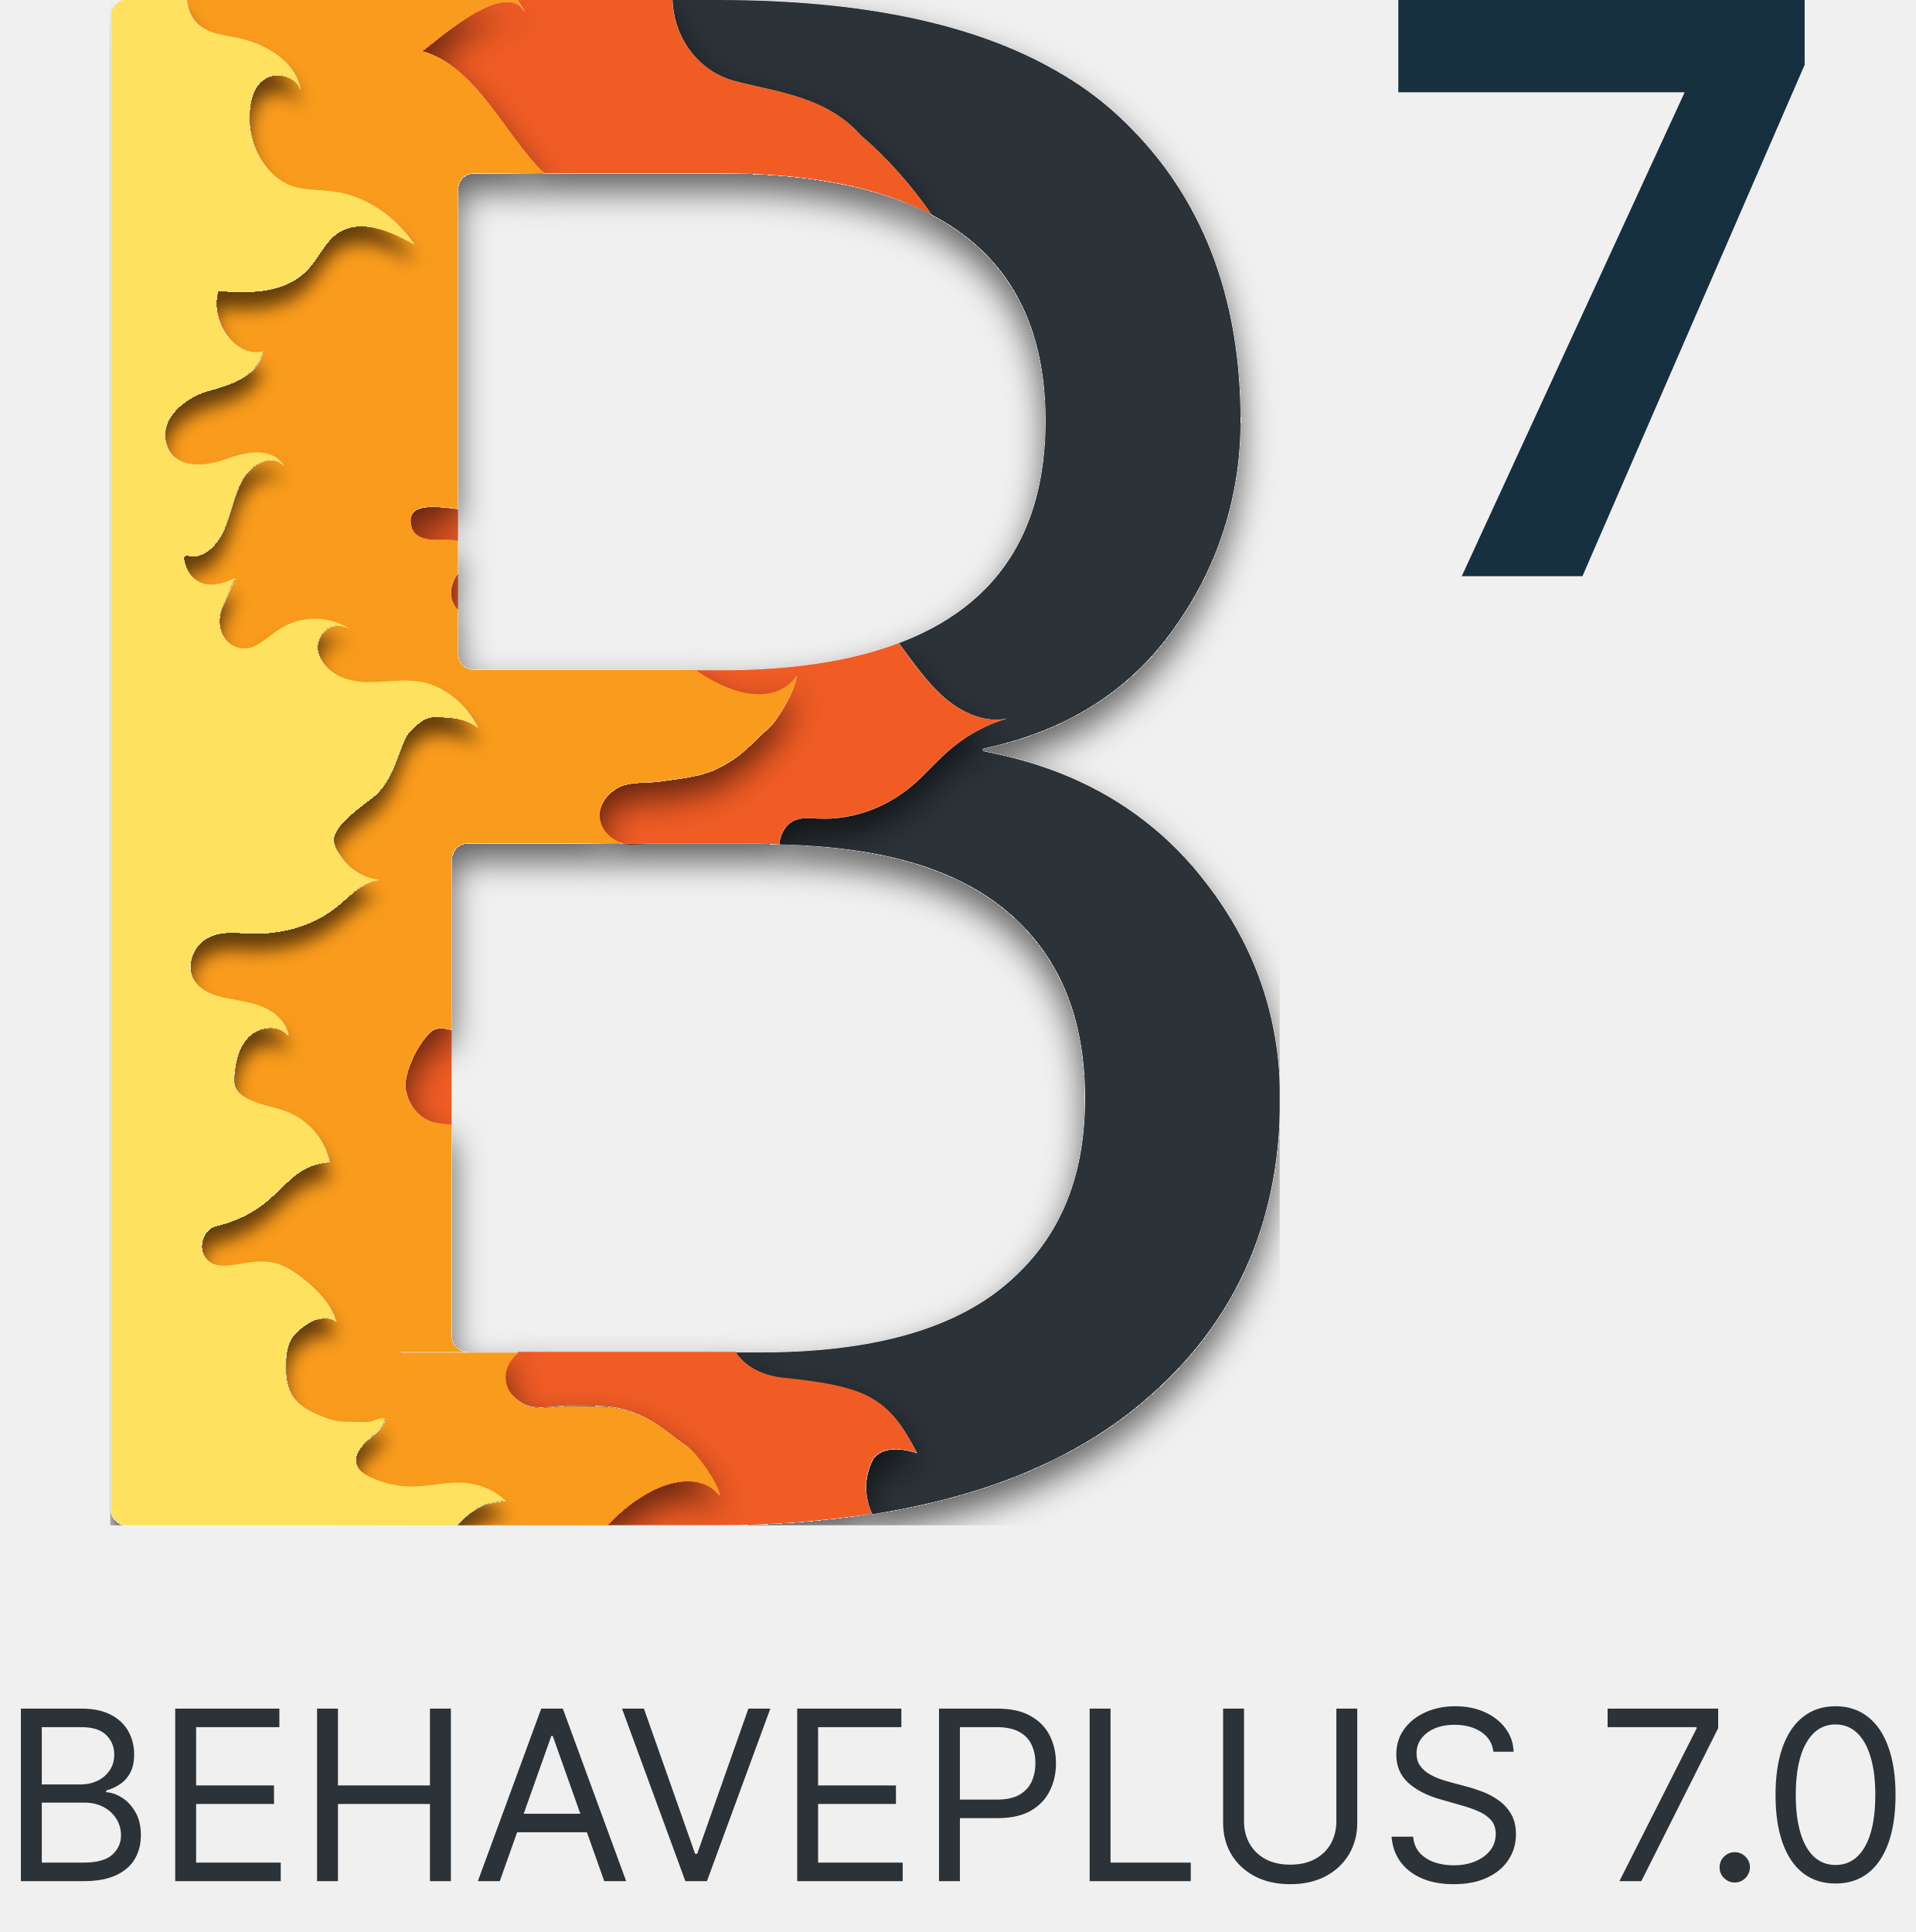
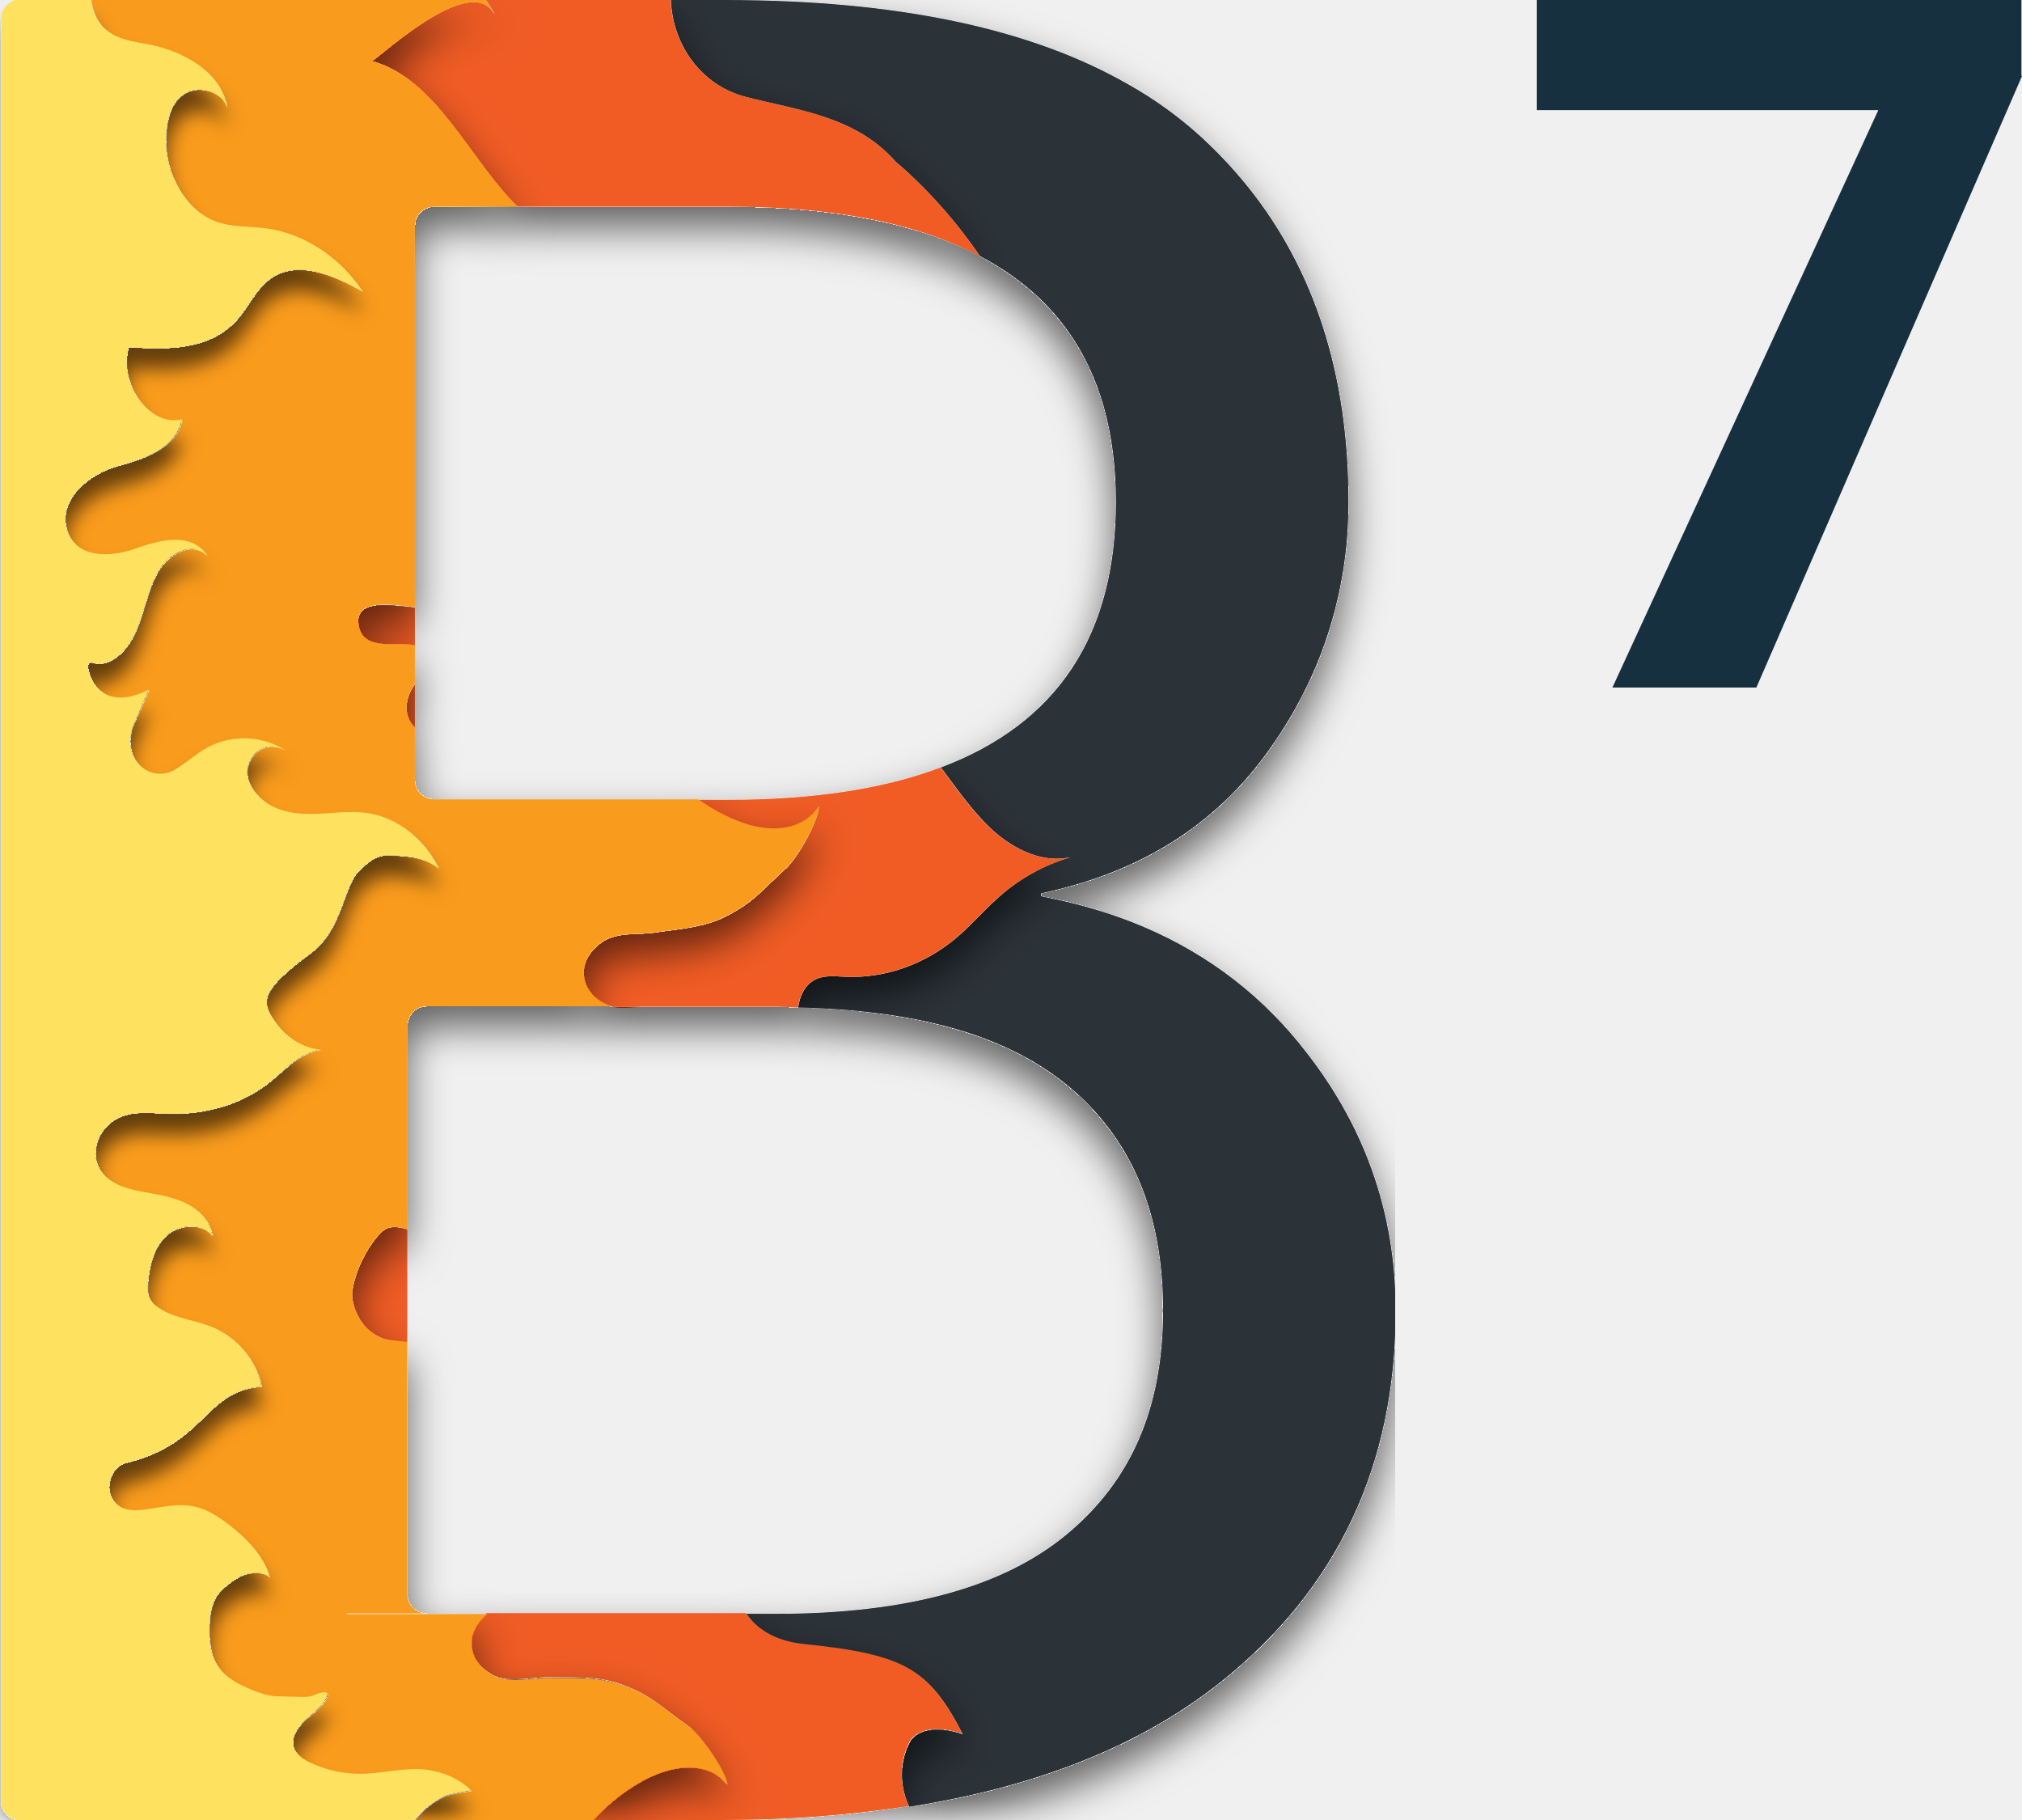
- <svg xmlns="http://www.w3.org/2000/svg" width="113" height="114" viewBox="0 0 113 114" fill="none">
-   <g clip-path="url(#clip0_17_586)">
-     <path d="M38.262 49.772H36.749C36.949 49.83 37.172 49.853 37.394 49.842C37.676 49.83 37.969 49.795 38.262 49.772Z" fill="#F15C25" />
-     <g filter="url(#filter0_d_17_586)">
-       <path d="M70.775 51.617C68.559 48.895 65.78 46.886 62.462 45.59C61.407 45.181 60.293 44.831 59.12 44.562C58.745 44.48 58.37 44.398 57.983 44.317V44.176C58.64 44.036 59.285 43.873 59.906 43.686C63.822 42.506 66.929 40.334 69.216 37.145C71.15 34.458 72.369 31.538 72.897 28.396C73.096 27.228 73.19 26.036 73.19 24.81C73.19 18.549 71.525 13.363 68.219 9.239C67.492 8.34 66.683 7.476 65.804 6.681C64.772 5.747 63.599 4.906 62.298 4.17C57.456 1.39 50.819 0 42.389 0H39.681C39.751 2.161 41.135 4.217 43.398 4.801C45.86 5.443 48.803 5.724 50.796 8.001C52.261 9.239 53.774 10.921 54.958 12.662C56.764 13.608 58.218 14.835 59.296 16.341C60.891 18.561 61.688 21.387 61.688 24.822C61.688 31.41 58.792 35.778 53.035 37.951C53.856 39.049 54.642 40.193 55.638 41.093C56.717 42.051 58.112 42.693 59.449 42.389C58.171 42.752 56.963 43.417 55.92 44.34C55.204 44.971 54.571 45.718 53.844 46.337C52.273 47.681 50.28 48.393 48.31 48.3C47.794 48.276 47.243 48.206 46.774 48.463C46.317 48.709 46.047 49.246 45.977 49.818C48.779 49.888 51.277 50.204 53.422 50.788C54.595 51.103 55.662 51.5 56.635 51.979C57.62 52.458 58.511 53.031 59.296 53.673C62.45 56.266 64.021 59.969 64.021 64.793C64.021 69.617 62.45 73.203 59.296 75.843C56.142 78.483 51.335 79.803 44.852 79.803H43.409C43.855 80.492 44.758 81.169 46.282 81.333C51.277 81.847 52.449 82.548 54.114 85.76C53.246 85.468 52.144 85.351 51.558 86.064C51.359 86.402 51.23 86.788 51.159 87.197C51.03 87.956 51.159 88.692 51.464 89.346C57.772 88.365 62.931 86.321 66.894 83.155C72.639 78.565 75.523 72.456 75.523 64.816C75.523 59.91 73.952 55.519 70.798 51.652L70.775 51.617Z" fill="#2B3238" />
+ <svg xmlns="http://www.w3.org/2000/svg" width="100" height="90" fill="none" viewBox="0 0 100 90">
+   <g clip-path="url(#a)">
+     <path fill="#F15C25" d="M31.762 49.772H30.25c.199.058.422.081.644.07.282-.012.575-.047.868-.07Z" />
+     <g filter="url(#b)">
+       <path fill="#2B3238" d="M64.275 51.617c-2.216-2.721-4.995-4.73-8.313-6.027a24.192 24.192 0 0 0-3.342-1.028c-.375-.082-.75-.164-1.137-.245v-.14c.657-.14 1.302-.304 1.923-.491 3.916-1.18 7.023-3.352 9.31-6.541 1.934-2.687 3.153-5.607 3.681-8.75.2-1.167.293-2.359.293-3.585 0-6.261-1.665-11.447-4.971-15.57a22.572 22.572 0 0 0-2.415-2.559 19.52 19.52 0 0 0-3.506-2.511C50.956 1.39 44.319 0 35.889 0h-2.708c.07 2.16 1.454 4.217 3.717 4.8 2.462.643 5.405.924 7.398 3.201 1.465 1.238 2.978 2.92 4.162 4.66 1.806.947 3.26 2.174 4.338 3.68 1.595 2.22 2.392 5.046 2.392 8.48 0 6.588-2.896 10.957-8.653 13.13.821 1.098 1.607 2.242 2.603 3.142 1.079.958 2.474 1.6 3.81 1.296a9.084 9.084 0 0 0-3.528 1.951c-.716.63-1.349 1.378-2.076 1.997-1.57 1.344-3.564 2.056-5.534 1.963-.516-.024-1.067-.094-1.536.163-.457.246-.727.783-.797 1.355 2.802.07 5.3.386 7.445.97 1.173.315 2.24.712 3.213 1.191a13.588 13.588 0 0 1 2.661 1.694c3.154 2.593 4.725 6.296 4.725 11.12 0 4.824-1.57 8.41-4.725 11.05-3.154 2.64-7.96 3.96-14.444 3.96h-1.443c.446.689 1.349 1.366 2.873 1.53 4.995.514 6.167 1.215 7.832 4.427-.868-.292-1.97-.409-2.556.304-.2.338-.328.724-.399 1.133-.129.759 0 1.495.305 2.149 6.308-.981 11.467-3.025 15.43-6.19 5.745-4.591 8.63-10.7 8.63-18.34 0-4.906-1.572-9.297-4.726-13.164l-.023-.035Z" />
    </g>
-     <g filter="url(#filter1_d_17_586)">
-       <path d="M51.136 87.162C51.206 86.753 51.335 86.379 51.535 86.028C52.109 85.328 53.223 85.433 54.09 85.725C52.426 82.513 51.253 81.812 46.258 81.298C44.734 81.146 43.831 80.457 43.386 79.768H30.559C30.078 80.13 29.762 80.667 29.762 81.216C29.762 81.403 29.82 81.602 29.809 81.602C29.914 82.034 30.231 82.454 30.805 82.793C31.614 83.26 32.74 82.921 33.607 82.933C34.768 82.956 36.023 82.863 37.148 83.26C38.696 83.809 39.13 84.358 40.49 85.316C41.064 85.713 42.307 87.442 42.424 88.213C41.486 87.033 39.822 87.232 38.555 87.851C37.512 88.353 36.562 89.1 35.741 90H42.225C45.543 90 48.592 89.755 51.441 89.311C51.148 88.657 51.007 87.932 51.136 87.162Z" fill="#F15C25" />
+     <g filter="url(#c)">
+       <path fill="#F15C25" d="M44.636 87.162c.07-.41.2-.783.398-1.134.575-.7 1.689-.595 2.556-.303-1.664-3.212-2.837-3.913-7.832-4.427-1.524-.152-2.427-.841-2.872-1.53H24.059c-.48.362-.797.899-.797 1.448 0 .187.058.386.047.386.105.432.422.852.996 1.19.81.468 1.935.13 2.802.141 1.161.023 2.416-.07 3.541.327 1.548.55 1.982 1.098 3.342 2.056.574.397 1.817 2.126 1.934 2.897-.938-1.18-2.602-.981-3.869-.362-1.043.502-1.993 1.25-2.814 2.149h6.484c3.318 0 6.367-.245 9.216-.69-.293-.653-.434-1.378-.305-2.148Z" />
    </g>
-     <g filter="url(#filter2_d_17_586)">
-       <path d="M30.934 0.677C29.797 -1.343 25.517 2.605 24.884 3.025C28.097 3.901 29.727 7.919 32.083 10.221H42.507C46.692 10.221 50.186 10.746 53 11.786C53.692 12.043 54.337 12.335 54.947 12.65C53.762 10.898 52.25 9.228 50.784 7.99C48.791 5.712 45.836 5.431 43.386 4.789C41.123 4.205 39.739 2.149 39.669 -0.012H30.524C30.676 0.21 30.817 0.432 30.946 0.666L30.934 0.677Z" fill="#F15C25" />
+     <g filter="url(#d)">
+       <path fill="#F15C25" d="M24.434.677c-1.137-2.02-5.417 1.928-6.05 2.348 3.213.876 4.843 4.894 7.2 7.196h10.423c4.185 0 7.68.525 10.493 1.565a17.54 17.54 0 0 1 1.947.864c-1.185-1.752-2.697-3.422-4.163-4.66-1.993-2.278-4.948-2.559-7.398-3.2-2.263-.585-3.647-2.64-3.717-4.802h-9.145c.152.222.293.444.422.678l-.012.011Z" />
    </g>
-     <path d="M25.564 60.786C25.412 60.868 25.283 61.008 25.154 61.16C24.579 61.861 24.11 62.795 23.935 63.765C23.888 64.045 23.935 64.349 24.017 64.641C24.286 65.517 24.966 66.148 25.752 66.276C26.057 66.323 26.35 66.358 26.643 66.37V60.786C26.491 60.751 26.338 60.705 26.174 60.693C25.963 60.67 25.74 60.693 25.553 60.786H25.564Z" fill="#F15C25" />
-     <path d="M27.018 36V33.839C26.514 34.516 26.42 35.439 27.018 36Z" fill="#F15C25" />
-     <g filter="url(#filter3_d_17_586)">
-       <path d="M41.029 39.551C41.733 40.053 42.483 40.462 43.28 40.731C44.57 41.174 46.188 41.151 46.997 39.89C46.962 40.649 45.907 42.483 45.391 42.938C44.16 44.048 43.796 44.632 42.342 45.356C41.299 45.882 40.068 45.952 38.942 46.127C38.098 46.256 36.972 46.069 36.234 46.629C34.674 47.797 35.413 49.433 36.761 49.783H44.84C45.227 49.783 45.59 49.806 45.965 49.818C46.036 49.246 46.305 48.709 46.763 48.463C47.231 48.206 47.783 48.276 48.298 48.3C50.268 48.381 52.261 47.681 53.833 46.337C54.559 45.718 55.193 44.971 55.908 44.34C56.951 43.429 58.159 42.763 59.437 42.389C58.1 42.693 56.705 42.05 55.626 41.093C54.63 40.205 53.844 39.06 53.023 37.951C50.198 39.014 46.704 39.551 42.506 39.551H41.029Z" fill="#F15C25" />
+     <path fill="#F15C25" d="M19.064 60.786c-.152.082-.281.222-.41.374a5.893 5.893 0 0 0-1.22 2.605c-.046.28 0 .584.083.876.27.876.95 1.507 1.735 1.635.305.047.598.082.891.094v-5.584c-.152-.035-.305-.081-.469-.093-.211-.023-.434 0-.621.093h.011ZM20.518 36v-2.161c-.504.677-.598 1.6 0 2.16Z" />
+     <g filter="url(#e)">
+       <path fill="#F15C25" d="M34.53 39.55a8.644 8.644 0 0 0 2.25 1.18c1.29.445 2.908.421 3.717-.84-.035.759-1.09 2.593-1.606 3.048-1.231 1.11-1.595 1.694-3.049 2.418-1.043.526-2.274.596-3.4.771-.844.129-1.97-.058-2.708.502-1.56 1.169-.821 2.804.527 3.154h8.079c.387 0 .75.024 1.125.035.07-.572.34-1.11.797-1.355.47-.257 1.02-.187 1.536-.163 1.97.082 3.963-.62 5.535-1.963.727-.619 1.36-1.366 2.075-1.997a9.393 9.393 0 0 1 3.529-1.95c-1.337.303-2.732-.34-3.81-1.297-.997-.888-1.783-2.033-2.604-3.142-2.825 1.063-6.32 1.6-10.517 1.6H34.53Z" />
    </g>
-     <path d="M24.216 30.802C24.298 32.122 25.74 31.853 26.514 31.877C26.678 31.877 26.854 31.9 27.018 31.935V30.043C25.705 29.903 24.146 29.692 24.216 30.802Z" fill="#F15C25" />
-     <g filter="url(#filter4_d_17_586)">
-       <path d="M23.618 79.779H27.593C27.065 79.779 26.643 79.359 26.643 78.833V66.358C26.35 66.335 26.045 66.311 25.752 66.265C24.966 66.136 24.286 65.505 24.017 64.629C23.923 64.337 23.888 64.034 23.935 63.753C24.099 62.784 24.568 61.849 25.154 61.149C25.271 61.008 25.4 60.868 25.564 60.775C25.752 60.67 25.975 60.658 26.186 60.681C26.35 60.693 26.502 60.74 26.655 60.775V50.706C26.655 50.18 27.077 49.76 27.604 49.76H24.087H36.761C35.425 49.41 34.686 47.763 36.234 46.606C36.972 46.057 38.098 46.244 38.942 46.104C40.068 45.929 41.287 45.858 42.342 45.333C43.796 44.609 44.16 44.025 45.391 42.915C45.907 42.448 46.962 40.626 46.997 39.866C46.188 41.128 44.57 41.151 43.28 40.707C42.495 40.439 41.733 40.03 41.029 39.528H27.968C27.44 39.528 27.018 39.107 27.018 38.581V35.977C26.42 35.416 26.514 34.493 27.018 33.816V31.912C26.854 31.877 26.678 31.865 26.514 31.853C25.752 31.818 24.31 32.099 24.216 30.779C24.146 29.657 25.705 29.868 27.018 30.02V11.167C27.018 10.641 27.44 10.221 27.968 10.221H32.095C29.738 7.92 28.109 3.901 24.896 3.025C25.529 2.593 29.809 -1.343 30.946 0.677C30.817 0.444 30.665 0.222 30.524 0H11.014C11.084 0.537 11.295 1.051 11.659 1.402C12.409 2.114 13.464 2.079 14.391 2.336C15.786 2.722 17.427 3.621 17.756 5.315C17.521 4.567 16.466 4.252 15.786 4.591C15.012 4.976 14.778 5.852 14.742 6.845C14.672 8.655 15.727 10.431 17.181 10.968C17.99 11.26 18.858 11.202 19.702 11.319C21.543 11.564 23.29 12.709 24.451 14.426C22.938 13.561 21.015 12.767 19.667 13.993C19.128 14.472 18.799 15.197 18.318 15.757C16.958 17.358 14.801 17.323 12.902 17.182C12.362 19.005 13.933 21.154 15.528 20.757C15.188 22.299 13.57 22.731 12.268 23.093C10.967 23.455 9.419 24.681 9.83 26.188C10.228 27.637 11.952 27.602 13.183 27.169C14.414 26.737 16.009 26.305 16.771 27.508C16.079 26.761 14.907 27.345 14.367 28.267C13.828 29.19 13.664 30.346 13.218 31.328C12.867 32.099 12.163 32.87 11.377 32.846C11.225 32.846 11.002 32.706 10.908 32.846C10.815 32.986 10.979 33.419 11.026 33.547C11.201 33.968 11.553 34.306 11.94 34.435C12.573 34.645 13.265 34.435 13.886 34.131C13.664 34.633 13.453 35.136 13.23 35.65C13.148 35.825 13.078 36.012 13.031 36.199C12.679 37.787 14.051 38.687 15.129 38.114C15.622 37.857 16.044 37.448 16.525 37.145C17.803 36.339 19.409 36.339 20.675 37.145C20.288 36.899 19.808 36.853 19.409 37.075C19.01 37.297 18.717 37.81 18.764 38.336C18.799 38.698 18.975 39.014 19.186 39.259C19.866 40.065 20.898 40.287 21.871 40.275C22.844 40.264 23.806 40.077 24.767 40.24C26.186 40.474 27.487 41.49 28.214 42.95C27.464 42.366 26.655 42.354 25.752 42.319C25.131 42.296 24.708 42.658 24.239 43.137C23.536 43.861 23.419 46.034 21.93 47.132C19.432 48.977 19.432 49.55 20.077 50.484C20.933 51.734 22.07 51.909 22.41 51.932C22.176 51.932 21.566 52.049 20.675 52.844C20.358 53.124 20.042 53.404 19.702 53.661C18.436 54.619 16.888 55.04 15.364 55.098C14.238 55.145 12.984 54.771 12.011 55.53C11.319 56.068 11.014 57.119 11.471 57.866C11.87 58.52 12.679 58.777 13.429 58.929C14.168 59.081 14.93 59.163 15.622 59.478C16.314 59.794 16.923 60.378 17.029 61.125C16.489 60.448 15.34 60.565 14.719 61.172C14.098 61.779 13.886 62.691 13.84 63.566C13.828 63.777 13.816 63.987 13.898 64.174C13.992 64.407 14.191 64.594 14.402 64.723C15.176 65.225 16.161 65.295 17.017 65.646C18.248 66.148 19.198 67.293 19.468 68.589C16.583 68.811 16.782 71.369 12.726 72.374C12.081 72.537 11.741 73.46 12.034 74.056C12.398 74.803 13.207 74.757 13.922 74.64C14.789 74.5 15.692 74.313 16.536 74.64C17.005 74.815 17.416 75.095 17.814 75.399C18.705 76.088 19.538 76.941 19.866 78.016C19.585 77.724 18.963 77.782 18.612 77.899C18.318 78.004 18.061 78.179 17.814 78.378C17.638 78.518 17.474 78.658 17.334 78.833C16.97 79.3 16.9 79.919 16.888 80.515C16.876 81.146 16.923 81.812 17.252 82.349C17.627 82.968 18.318 83.319 18.987 83.587C19.28 83.704 19.585 83.821 19.89 83.868C20.101 83.903 20.312 83.903 20.511 83.914C20.839 83.914 21.179 83.926 21.508 83.938C21.777 83.938 21.918 83.914 22.164 83.809C22.434 83.704 22.891 83.564 22.657 84.019C22.457 84.405 22.082 84.685 21.754 84.966C21.297 85.351 20.851 85.947 21.074 86.496C21.203 86.823 21.519 87.021 21.836 87.173C22.703 87.582 23.665 87.781 24.615 87.734C25.553 87.699 26.491 87.442 27.429 87.524C29.047 87.664 29.832 88.575 29.832 88.575C29.832 88.575 28.765 88.739 28.542 88.844C28.179 89.019 27.839 89.241 27.534 89.509C27.346 89.673 27.171 89.86 26.995 90.047H35.8C36.621 89.147 37.57 88.4 38.614 87.897C39.892 87.278 41.545 87.08 42.483 88.26C42.366 87.489 41.123 85.772 40.548 85.363C39.188 84.405 38.755 83.856 37.207 83.307C36.093 82.91 34.827 83.015 33.666 82.98C32.798 82.957 31.673 83.295 30.864 82.84C30.289 82.513 29.973 82.092 29.867 81.648C29.867 81.648 29.82 81.461 29.82 81.263C29.82 80.702 30.137 80.165 30.618 79.814H23.677L23.618 79.779Z" fill="#F99B1C" />
+     <path fill="#F15C25" d="M17.716 30.802c.082 1.32 1.524 1.051 2.298 1.075.164 0 .34.023.504.058v-1.892c-1.313-.14-2.872-.35-2.802.76Z" />
+     <g filter="url(#f)">
+       <path fill="#F99B1C" d="M17.118 79.78h3.975a.944.944 0 0 1-.95-.947V66.358a11.698 11.698 0 0 1-.891-.093c-.786-.129-1.466-.76-1.735-1.636a1.882 1.882 0 0 1-.082-.876c.164-.97.633-1.904 1.219-2.604.117-.14.246-.28.41-.374.188-.105.41-.117.622-.094.164.012.316.059.469.094V50.706c0-.526.422-.946.95-.946h-3.518 12.674c-1.336-.35-2.075-1.997-.527-3.154.738-.549 1.864-.362 2.708-.502 1.126-.175 2.345-.245 3.4-.771 1.454-.724 1.818-1.308 3.049-2.418.516-.467 1.571-2.29 1.606-3.049-.809 1.262-2.427 1.285-3.717.841a8.833 8.833 0 0 1-2.25-1.18H21.467a.944.944 0 0 1-.95-.946v-2.604c-.598-.561-.504-1.484 0-2.161v-1.904c-.164-.035-.34-.047-.504-.059-.762-.035-2.204.246-2.298-1.074-.07-1.122 1.489-.911 2.802-.76V11.168c0-.526.422-.946.95-.946h4.127c-2.357-2.301-3.986-6.32-7.199-7.196.633-.432 4.913-4.368 6.05-2.348-.129-.233-.281-.455-.422-.677H4.514c.07.537.281 1.051.645 1.402.75.712 1.805.677 2.732.934 1.395.386 3.036 1.285 3.365 2.979-.235-.748-1.29-1.063-1.97-.724-.774.385-1.008 1.261-1.044 2.254-.07 1.81.985 3.586 2.44 4.123.808.292 1.676.234 2.52.35 1.84.246 3.588 1.39 4.749 3.108-1.513-.865-3.436-1.659-4.784-.433-.54.48-.868 1.204-1.349 1.764-1.36 1.6-3.517 1.566-5.416 1.425-.54 1.823 1.031 3.972 2.626 3.575-.34 1.541-1.958 1.974-3.26 2.336-1.301.362-2.849 1.588-2.438 3.095.398 1.449 2.122 1.414 3.353.981 1.231-.432 2.826-.864 3.588.34-.692-.748-1.864-.164-2.404.758-.54.923-.703 2.08-1.149 3.06-.352.772-1.055 1.543-1.84 1.52-.153 0-.376-.141-.47 0-.093.14.07.572.118.7.176.42.527.76.914.888.633.21 1.325 0 1.946-.304-.222.502-.433 1.005-.656 1.519a3.075 3.075 0 0 0-.2.549c-.351 1.588 1.02 2.488 2.1 1.915.492-.257.914-.666 1.395-.97a3.864 3.864 0 0 1 4.15 0c-.387-.245-.868-.291-1.266-.07-.399.223-.692.736-.645 1.262.035.362.211.678.422.923.68.806 1.712 1.028 2.685 1.016.973-.011 1.935-.198 2.896-.035 1.419.234 2.72 1.25 3.447 2.71-.75-.584-1.56-.596-2.462-.63-.621-.024-1.044.338-1.513.817-.703.724-.82 2.897-2.31 3.995-2.497 1.845-2.497 2.418-1.852 3.352.856 1.25 1.993 1.425 2.333 1.448-.234 0-.844.117-1.735.912-.317.28-.633.56-.973.817-1.266.958-2.814 1.379-4.338 1.437-1.126.047-2.38-.327-3.353.432-.692.538-.997 1.589-.54 2.336.399.654 1.208.911 1.958 1.063.739.152 1.501.234 2.193.55.692.315 1.301.899 1.407 1.646-.54-.677-1.689-.56-2.31.047-.621.607-.832 1.519-.88 2.395-.011.21-.023.42.06.607.093.233.292.42.503.549.774.502 1.76.572 2.615.923a4.155 4.155 0 0 1 2.45 2.943c-2.884.222-2.684 2.78-6.741 3.785-.645.163-.985 1.086-.692 1.682.363.747 1.172.7 1.888.584.867-.14 1.77-.327 2.614 0 .47.175.88.455 1.278.76.891.688 1.724 1.54 2.052 2.616-.281-.293-.903-.234-1.254-.117-.294.105-.552.28-.798.479-.176.14-.34.28-.48.455-.364.467-.434 1.087-.446 1.682-.012.631.035 1.297.364 1.834.375.62 1.066.97 1.735 1.238.293.117.598.234.903.28.21.036.422.036.621.047.328 0 .668.012.997.024.27 0 .41-.024.656-.129.27-.105.727-.245.493.21-.2.386-.575.666-.903.947-.457.385-.903.98-.68 1.53.129.327.445.525.762.677a5.874 5.874 0 0 0 2.779.56c.938-.034 1.876-.291 2.814-.21 1.618.14 2.403 1.052 2.403 1.052s-1.067.163-1.29.269a4.43 4.43 0 0 0-1.008.665c-.188.164-.363.35-.54.538H29.3c.82-.9 1.77-1.647 2.814-2.15 1.278-.619 2.931-.817 3.87.363-.118-.771-1.361-2.488-1.936-2.897-1.36-.958-1.793-1.507-3.341-2.056-1.114-.397-2.38-.292-3.54-.327-.869-.023-1.994.315-2.803-.14-.575-.327-.891-.748-.997-1.192 0 0-.047-.187-.047-.385 0-.56.317-1.098.798-1.449h-6.941l-.059-.035Z" />
    </g>
-     <g filter="url(#filter5_d_17_586)">
-       <path d="M27.393 87.5C26.455 87.419 25.529 87.664 24.579 87.711C23.618 87.757 22.656 87.559 21.8 87.15C21.484 86.998 21.167 86.799 21.038 86.472C20.816 85.924 21.273 85.328 21.718 84.942C22.047 84.662 22.422 84.382 22.621 83.996C22.856 83.541 22.398 83.681 22.129 83.786C21.883 83.891 21.754 83.914 21.472 83.914C21.144 83.914 20.804 83.891 20.476 83.891C20.265 83.891 20.053 83.891 19.854 83.844C19.538 83.798 19.244 83.681 18.951 83.564C18.283 83.295 17.603 82.945 17.216 82.326C16.888 81.788 16.841 81.123 16.853 80.492C16.864 79.908 16.935 79.277 17.298 78.81C17.439 78.635 17.603 78.483 17.779 78.354C18.025 78.156 18.283 77.981 18.576 77.876C18.928 77.759 19.549 77.7 19.831 77.992C19.502 76.918 18.682 76.053 17.779 75.376C17.38 75.072 16.97 74.792 16.501 74.617C15.657 74.29 14.754 74.476 13.886 74.617C13.183 74.733 12.362 74.78 11.999 74.032C11.717 73.437 12.046 72.514 12.69 72.35C16.747 71.358 16.548 68.788 19.432 68.566C19.162 67.269 18.213 66.125 16.982 65.622C16.126 65.272 15.141 65.202 14.367 64.7C14.156 64.559 13.957 64.384 13.863 64.151C13.793 63.964 13.793 63.742 13.804 63.543C13.863 62.679 14.062 61.756 14.684 61.149C15.305 60.541 16.466 60.424 16.993 61.102C16.888 60.354 16.278 59.77 15.586 59.455C14.895 59.14 14.133 59.046 13.394 58.906C12.643 58.754 11.835 58.497 11.436 57.843C10.979 57.095 11.283 56.044 11.975 55.507C12.948 54.759 14.215 55.121 15.328 55.075C16.853 55.016 18.4 54.596 19.667 53.638C20.007 53.381 20.323 53.101 20.64 52.82C21.531 52.026 22.14 51.921 22.375 51.909C22.035 51.886 20.898 51.722 20.042 50.461C19.397 49.515 19.397 48.954 21.894 47.108C23.383 46.01 23.501 43.838 24.204 43.114C24.673 42.635 25.107 42.273 25.716 42.296C26.619 42.331 27.428 42.343 28.179 42.927C27.452 41.467 26.15 40.45 24.732 40.217C23.77 40.065 22.797 40.252 21.836 40.252C20.874 40.252 19.831 40.042 19.151 39.236C18.94 38.979 18.764 38.663 18.729 38.313C18.682 37.799 18.975 37.273 19.373 37.051C19.772 36.829 20.253 36.888 20.64 37.121C19.385 36.304 17.767 36.304 16.489 37.121C16.02 37.425 15.586 37.822 15.094 38.091C14.015 38.663 12.643 37.764 12.995 36.175C13.042 35.977 13.113 35.801 13.194 35.626C13.417 35.124 13.628 34.622 13.851 34.108C13.23 34.411 12.55 34.622 11.905 34.411C11.518 34.283 11.166 33.956 10.99 33.524C10.932 33.395 10.779 32.963 10.873 32.823C10.967 32.671 11.19 32.823 11.342 32.823C12.128 32.846 12.831 32.075 13.183 31.304C13.628 30.323 13.793 29.167 14.332 28.244C14.871 27.321 16.044 26.737 16.735 27.485C15.973 26.27 14.379 26.702 13.148 27.146C11.916 27.578 10.181 27.613 9.794 26.165C9.384 24.658 10.932 23.443 12.233 23.07C13.535 22.696 15.153 22.264 15.493 20.733C13.898 21.131 12.327 18.981 12.866 17.159C14.766 17.299 16.923 17.334 18.283 15.734C18.764 15.173 19.104 14.449 19.631 13.97C20.98 12.744 22.903 13.538 24.415 14.402C23.254 12.685 21.519 11.552 19.667 11.295C18.822 11.178 17.955 11.249 17.146 10.945C15.692 10.408 14.637 8.632 14.707 6.822C14.742 5.829 14.977 4.953 15.751 4.567C16.431 4.228 17.486 4.544 17.72 5.291C17.404 3.598 15.751 2.698 14.355 2.313C13.417 2.056 12.362 2.091 11.623 1.378C11.26 1.028 11.049 0.526 10.979 -0.023H7.473C7.356 -0.023 7.238 4.60241e-05 7.133 0.047C7.063 0.07 7.004 0.117 6.945 0.164C6.922 0.187 6.887 0.199 6.863 0.222C6.699 0.374 6.594 0.572 6.558 0.783V89.217C6.594 89.439 6.711 89.626 6.863 89.766C6.887 89.79 6.922 89.802 6.945 89.825C7.004 89.872 7.063 89.907 7.133 89.942C7.238 89.988 7.356 90.012 7.473 90.012H26.948C27.123 89.837 27.299 89.638 27.487 89.474C27.792 89.217 28.132 88.984 28.495 88.809C28.718 88.704 29.785 88.54 29.785 88.54C29.785 88.54 29 87.629 27.381 87.489L27.393 87.5Z" fill="#FEE15E" />
+     <g filter="url(#g)">
+       <path fill="#FEE15E" d="M20.893 87.5c-.938-.081-1.864.164-2.814.21a5.818 5.818 0 0 1-2.779-.56c-.316-.152-.633-.35-.762-.678-.222-.548.235-1.144.68-1.53.329-.28.704-.56.903-.946.235-.455-.222-.315-.492-.21a1.378 1.378 0 0 1-.657.128c-.328 0-.668-.023-.996-.023-.211 0-.423 0-.622-.047-.316-.046-.61-.163-.903-.28-.668-.269-1.348-.62-1.735-1.238-.328-.537-.375-1.203-.363-1.834.011-.584.082-1.215.445-1.682.14-.175.305-.327.48-.456.247-.198.505-.373.798-.478.352-.117.973-.176 1.255.116-.329-1.074-1.15-1.939-2.052-2.616-.399-.304-.81-.584-1.278-.76-.844-.326-1.747-.14-2.615 0-.703.117-1.524.164-1.887-.584-.282-.595.047-1.518.691-1.681 4.057-.993 3.858-3.563 6.742-3.785a4.155 4.155 0 0 0-2.45-2.944c-.856-.35-1.841-.42-2.615-.922-.211-.14-.41-.316-.504-.55-.07-.186-.07-.408-.059-.607.059-.864.258-1.787.88-2.394.621-.608 1.782-.725 2.31-.047-.106-.748-.716-1.332-1.408-1.647-.691-.315-1.453-.409-2.192-.549-.75-.152-1.56-.409-1.958-1.063-.457-.748-.153-1.799.54-2.336.972-.748 2.239-.386 3.352-.432 1.525-.059 3.072-.48 4.339-1.437.34-.257.656-.537.973-.818.89-.794 1.5-.9 1.735-.91-.34-.024-1.477-.188-2.333-1.45-.645-.945-.645-1.506 1.852-3.352 1.49-1.098 1.607-3.27 2.31-3.994.469-.48.903-.841 1.512-.818.903.035 1.712.047 2.463.63-.727-1.46-2.029-2.476-3.447-2.71-.962-.151-1.935.036-2.896.036-.962 0-2.005-.21-2.685-1.016-.211-.257-.387-.573-.422-.923-.047-.514.246-1.04.645-1.262.398-.222.879-.163 1.266.07a3.818 3.818 0 0 0-4.15 0c-.47.304-.904.701-1.396.97-1.079.572-2.45-.327-2.099-1.916a2.76 2.76 0 0 1 .2-.549c.222-.502.433-1.004.656-1.518-.621.303-1.301.514-1.946.303-.387-.128-.739-.455-.915-.887-.058-.129-.21-.56-.117-.701.094-.152.317 0 .469 0 .786.023 1.49-.748 1.84-1.519.446-.98.61-2.137 1.15-3.06.54-.923 1.712-1.507 2.403-.76-.762-1.214-2.356-.782-3.587-.338-1.231.432-2.967.467-3.354-.981-.41-1.507 1.138-2.722 2.44-3.095 1.3-.374 2.919-.806 3.259-2.337-1.595.398-3.166-1.752-2.627-3.574 1.9.14 4.057.175 5.417-1.425.48-.56.82-1.285 1.348-1.764 1.349-1.226 3.272-.432 4.784.432-1.16-1.717-2.896-2.85-4.748-3.107-.845-.117-1.712-.046-2.521-.35-1.454-.537-2.51-2.313-2.439-4.123.035-.993.27-1.87 1.044-2.255.68-.339 1.735-.023 1.97.724-.317-1.693-1.97-2.593-3.366-2.978-.938-.257-1.993-.222-2.732-.935-.363-.35-.574-.852-.644-1.401H.973a.844.844 0 0 0-.34.07.63.63 0 0 0-.188.117C.422.187.387.199.363.222a.988.988 0 0 0-.305.56v88.435a.95.95 0 0 0 .305.55c.024.023.059.035.082.058.059.047.118.082.188.117.105.046.223.07.34.07h19.475c.175-.175.351-.374.539-.538.305-.257.645-.49 1.008-.665.223-.105 1.29-.269 1.29-.269s-.785-.911-2.404-1.051l.012.011Z" />
    </g>
  </g>
-   <path d="M106.5 3.762L93.363 34H86.243L99.395 5.445H82.5V0H106.472V3.762H106.5Z" fill="#163040" />
-   <path d="M1.233 111V100.818H4.793C5.502 100.818 6.087 100.941 6.548 101.186C7.008 101.428 7.351 101.754 7.577 102.165C7.802 102.573 7.915 103.026 7.915 103.523C7.915 103.96 7.837 104.321 7.681 104.607C7.529 104.892 7.326 105.117 7.075 105.283C6.826 105.448 6.556 105.571 6.264 105.651V105.75C6.576 105.77 6.889 105.879 7.204 106.078C7.519 106.277 7.782 106.562 7.994 106.933C8.206 107.304 8.312 107.759 8.312 108.295C8.312 108.806 8.197 109.265 7.964 109.673C7.732 110.08 7.366 110.403 6.866 110.642C6.365 110.881 5.714 111 4.912 111H1.233ZM2.466 109.906H4.912C5.717 109.906 6.289 109.75 6.627 109.439C6.969 109.124 7.139 108.743 7.139 108.295C7.139 107.951 7.051 107.633 6.876 107.341C6.7 107.046 6.45 106.811 6.125 106.635C5.8 106.456 5.416 106.366 4.972 106.366H2.466V109.906ZM2.466 105.293H4.753C5.124 105.293 5.459 105.22 5.757 105.074C6.059 104.928 6.297 104.723 6.473 104.457C6.652 104.192 6.741 103.881 6.741 103.523C6.741 103.075 6.586 102.696 6.274 102.384C5.963 102.069 5.469 101.912 4.793 101.912H2.466V105.293ZM10.338 111V100.818H16.483V101.912H11.571V105.352H16.165V106.446H11.571V109.906H16.563V111H10.338ZM18.706 111V100.818H19.939V105.352H25.367V100.818H26.601V111H25.367V106.446H19.939V111H18.706ZM29.486 111H28.194L31.933 100.818H33.205L36.944 111H35.651L32.609 102.429H32.529L29.486 111ZM29.964 107.023H35.174V108.116H29.964V107.023ZM37.99 100.818L41.013 109.389H41.133L44.155 100.818H45.448L41.709 111H40.436L36.698 100.818H37.99ZM47.034 111V100.818H53.179V101.912H48.267V105.352H52.86V106.446H48.267V109.906H53.258V111H47.034ZM55.401 111V100.818H58.841C59.64 100.818 60.293 100.962 60.8 101.251C61.31 101.536 61.688 101.922 61.934 102.409C62.179 102.896 62.301 103.44 62.301 104.04C62.301 104.64 62.179 105.185 61.934 105.675C61.692 106.166 61.317 106.557 60.81 106.849C60.303 107.137 59.653 107.281 58.861 107.281H56.395V106.188H58.821C59.368 106.188 59.807 106.093 60.139 105.904C60.47 105.715 60.711 105.46 60.86 105.138C61.012 104.814 61.088 104.447 61.088 104.04C61.088 103.632 61.012 103.268 60.86 102.946C60.711 102.625 60.469 102.373 60.134 102.19C59.799 102.005 59.355 101.912 58.801 101.912H56.634V111H55.401ZM64.288 111V100.818H65.521V109.906H70.254V111H64.288ZM78.844 100.818H80.077V107.56C80.077 108.256 79.913 108.877 79.585 109.424C79.26 109.968 78.801 110.397 78.208 110.712C77.615 111.023 76.919 111.179 76.12 111.179C75.321 111.179 74.625 111.023 74.032 110.712C73.439 110.397 72.978 109.968 72.65 109.424C72.325 108.877 72.163 108.256 72.163 107.56V100.818H73.396V107.46C73.396 107.957 73.505 108.4 73.724 108.788C73.942 109.172 74.254 109.475 74.658 109.697C75.066 109.916 75.553 110.026 76.12 110.026C76.687 110.026 77.174 109.916 77.582 109.697C77.989 109.475 78.301 109.172 78.516 108.788C78.735 108.4 78.844 107.957 78.844 107.46V100.818ZM88.108 103.364C88.048 102.86 87.806 102.469 87.382 102.19C86.958 101.912 86.437 101.773 85.821 101.773C85.37 101.773 84.976 101.846 84.638 101.991C84.303 102.137 84.041 102.338 83.852 102.593C83.666 102.848 83.574 103.138 83.574 103.463C83.574 103.735 83.638 103.969 83.768 104.164C83.9 104.356 84.069 104.517 84.275 104.646C84.48 104.772 84.696 104.877 84.921 104.96C85.146 105.039 85.353 105.104 85.542 105.153L86.576 105.432C86.842 105.501 87.137 105.598 87.462 105.72C87.79 105.843 88.103 106.01 88.401 106.222C88.703 106.431 88.951 106.7 89.147 107.028C89.342 107.356 89.44 107.759 89.44 108.236C89.44 108.786 89.296 109.283 89.008 109.727C88.723 110.171 88.305 110.524 87.755 110.786C87.208 111.048 86.543 111.179 85.761 111.179C85.032 111.179 84.401 111.061 83.867 110.826C83.337 110.591 82.919 110.263 82.614 109.842C82.313 109.421 82.142 108.932 82.102 108.375H83.375C83.408 108.759 83.537 109.078 83.763 109.33C83.991 109.578 84.28 109.764 84.628 109.886C84.979 110.006 85.357 110.065 85.761 110.065C86.232 110.065 86.654 109.989 87.029 109.837C87.403 109.681 87.7 109.465 87.919 109.19C88.138 108.912 88.247 108.587 88.247 108.216C88.247 107.878 88.153 107.603 87.964 107.391C87.775 107.179 87.526 107.006 87.218 106.874C86.91 106.741 86.576 106.625 86.219 106.526L84.966 106.168C84.17 105.939 83.54 105.612 83.076 105.188C82.612 104.764 82.38 104.209 82.38 103.523C82.38 102.953 82.535 102.455 82.843 102.031C83.154 101.604 83.572 101.272 84.096 101.037C84.623 100.798 85.211 100.679 85.861 100.679C86.517 100.679 87.1 100.797 87.611 101.032C88.121 101.264 88.525 101.582 88.824 101.987C89.125 102.391 89.284 102.85 89.301 103.364H88.108ZM95.544 111L100.098 101.991V101.912H94.848V100.818H101.371V101.972L96.837 111H95.544ZM102.349 111.08C102.104 111.08 101.893 110.992 101.718 110.816C101.542 110.64 101.454 110.43 101.454 110.185C101.454 109.939 101.542 109.729 101.718 109.553C101.893 109.378 102.104 109.29 102.349 109.29C102.594 109.29 102.805 109.378 102.98 109.553C103.156 109.729 103.244 109.939 103.244 110.185C103.244 110.347 103.202 110.496 103.119 110.632C103.04 110.768 102.932 110.877 102.796 110.96C102.664 111.04 102.515 111.08 102.349 111.08ZM108.295 111.139C107.546 111.139 106.908 110.935 106.381 110.528C105.854 110.117 105.451 109.522 105.173 108.743C104.894 107.961 104.755 107.016 104.755 105.909C104.755 104.809 104.894 103.869 105.173 103.09C105.454 102.308 105.859 101.711 106.386 101.3C106.916 100.886 107.552 100.679 108.295 100.679C109.037 100.679 109.672 100.886 110.199 101.3C110.729 101.711 111.134 102.308 111.412 103.09C111.694 103.869 111.835 104.809 111.835 105.909C111.835 107.016 111.695 107.961 111.417 108.743C111.139 109.522 110.736 110.117 110.209 110.528C109.682 110.935 109.044 111.139 108.295 111.139ZM108.295 110.045C109.037 110.045 109.614 109.687 110.025 108.972C110.436 108.256 110.642 107.235 110.642 105.909C110.642 105.027 110.547 104.277 110.358 103.657C110.173 103.037 109.904 102.565 109.553 102.24C109.205 101.915 108.785 101.753 108.295 101.753C107.559 101.753 106.984 102.116 106.57 102.842C106.155 103.564 105.948 104.587 105.948 105.909C105.948 106.791 106.041 107.54 106.227 108.156C106.412 108.773 106.679 109.242 107.027 109.563C107.378 109.885 107.801 110.045 108.295 110.045Z" fill="#2B3238" />
+   <path fill="#163040" d="M100 3.762 86.863 34h-7.12L92.895 5.445H76V0h23.972v3.762H100Z" />
  <defs>
-     <filter id="filter0_d_17_586" x="37.681" y="-1" width="39.843" height="93.346" filterUnits="userSpaceOnUse" color-interpolation-filters="sRGB">
+     <filter id="b" width="39.843" height="93.346" x="31.181" y="-1" color-interpolation-filters="sRGB" filterUnits="userSpaceOnUse">
      <feFlood flood-opacity="0" result="BackgroundImageFix" />
-       <feColorMatrix in="SourceAlpha" type="matrix" values="0 0 0 0 0 0 0 0 0 0 0 0 0 0 0 0 0 0 127 0" result="hardAlpha" />
+       <feColorMatrix in="SourceAlpha" result="hardAlpha" values="0 0 0 0 0 0 0 0 0 0 0 0 0 0 0 0 0 0 127 0" />
      <feOffset dy="1" />
      <feGaussianBlur stdDeviation="1" />
      <feComposite in2="hardAlpha" operator="out" />
-       <feColorMatrix type="matrix" values="0 0 0 0 0 0 0 0 0 0 0 0 0 0 0 0 0 0 0.6 0" />
-       <feBlend mode="normal" in2="BackgroundImageFix" result="effect1_dropShadow_17_586" />
-       <feBlend mode="normal" in="SourceGraphic" in2="effect1_dropShadow_17_586" result="shape" />
+       <feColorMatrix values="0 0 0 0 0 0 0 0 0 0 0 0 0 0 0 0 0 0 0.6 0" />
+       <feBlend in2="BackgroundImageFix" result="effect1_dropShadow_639_362605" />
+       <feBlend in="SourceGraphic" in2="effect1_dropShadow_639_362605" result="shape" />
    </filter>
-     <filter id="filter1_d_17_586" x="27.762" y="78.768" width="28.329" height="14.232" filterUnits="userSpaceOnUse" color-interpolation-filters="sRGB">
+     <filter id="c" width="28.329" height="14.232" x="21.262" y="78.768" color-interpolation-filters="sRGB" filterUnits="userSpaceOnUse">
      <feFlood flood-opacity="0" result="BackgroundImageFix" />
-       <feColorMatrix in="SourceAlpha" type="matrix" values="0 0 0 0 0 0 0 0 0 0 0 0 0 0 0 0 0 0 127 0" result="hardAlpha" />
+       <feColorMatrix in="SourceAlpha" result="hardAlpha" values="0 0 0 0 0 0 0 0 0 0 0 0 0 0 0 0 0 0 127 0" />
      <feOffset dy="1" />
      <feGaussianBlur stdDeviation="1" />
      <feComposite in2="hardAlpha" operator="out" />
-       <feColorMatrix type="matrix" values="0 0 0 0 0 0 0 0 0 0 0 0 0 0 0 0 0 0 0.6 0" />
-       <feBlend mode="normal" in2="BackgroundImageFix" result="effect1_dropShadow_17_586" />
-       <feBlend mode="normal" in="SourceGraphic" in2="effect1_dropShadow_17_586" result="shape" />
+       <feColorMatrix values="0 0 0 0 0 0 0 0 0 0 0 0 0 0 0 0 0 0 0.6 0" />
+       <feBlend in2="BackgroundImageFix" result="effect1_dropShadow_639_362605" />
+       <feBlend in="SourceGraphic" in2="effect1_dropShadow_639_362605" result="shape" />
    </filter>
-     <filter id="filter2_d_17_586" x="22.884" y="-1.012" width="34.062" height="16.662" filterUnits="userSpaceOnUse" color-interpolation-filters="sRGB">
+     <filter id="d" width="34.062" height="16.662" x="16.384" y="-1.012" color-interpolation-filters="sRGB" filterUnits="userSpaceOnUse">
      <feFlood flood-opacity="0" result="BackgroundImageFix" />
-       <feColorMatrix in="SourceAlpha" type="matrix" values="0 0 0 0 0 0 0 0 0 0 0 0 0 0 0 0 0 0 127 0" result="hardAlpha" />
+       <feColorMatrix in="SourceAlpha" result="hardAlpha" values="0 0 0 0 0 0 0 0 0 0 0 0 0 0 0 0 0 0 127 0" />
      <feOffset dy="1" />
      <feGaussianBlur stdDeviation="1" />
      <feComposite in2="hardAlpha" operator="out" />
-       <feColorMatrix type="matrix" values="0 0 0 0 0 0 0 0 0 0 0 0 0 0 0 0 0 0 0.6 0" />
-       <feBlend mode="normal" in2="BackgroundImageFix" result="effect1_dropShadow_17_586" />
-       <feBlend mode="normal" in="SourceGraphic" in2="effect1_dropShadow_17_586" result="shape" />
+       <feColorMatrix values="0 0 0 0 0 0 0 0 0 0 0 0 0 0 0 0 0 0 0.6 0" />
+       <feBlend in2="BackgroundImageFix" result="effect1_dropShadow_639_362605" />
+       <feBlend in="SourceGraphic" in2="effect1_dropShadow_639_362605" result="shape" />
    </filter>
-     <filter id="filter3_d_17_586" x="33.357" y="36.951" width="28.08" height="15.868" filterUnits="userSpaceOnUse" color-interpolation-filters="sRGB">
+     <filter id="e" width="28.08" height="15.868" x="26.857" y="36.951" color-interpolation-filters="sRGB" filterUnits="userSpaceOnUse">
      <feFlood flood-opacity="0" result="BackgroundImageFix" />
-       <feColorMatrix in="SourceAlpha" type="matrix" values="0 0 0 0 0 0 0 0 0 0 0 0 0 0 0 0 0 0 127 0" result="hardAlpha" />
+       <feColorMatrix in="SourceAlpha" result="hardAlpha" values="0 0 0 0 0 0 0 0 0 0 0 0 0 0 0 0 0 0 127 0" />
      <feOffset dy="1" />
      <feGaussianBlur stdDeviation="1" />
      <feComposite in2="hardAlpha" operator="out" />
-       <feColorMatrix type="matrix" values="0 0 0 0 0 0 0 0 0 0 0 0 0 0 0 0 0 0 0.6 0" />
-       <feBlend mode="normal" in2="BackgroundImageFix" result="effect1_dropShadow_17_586" />
-       <feBlend mode="normal" in="SourceGraphic" in2="effect1_dropShadow_17_586" result="shape" />
+       <feColorMatrix values="0 0 0 0 0 0 0 0 0 0 0 0 0 0 0 0 0 0 0.6 0" />
+       <feBlend in2="BackgroundImageFix" result="effect1_dropShadow_639_362605" />
+       <feBlend in="SourceGraphic" in2="effect1_dropShadow_639_362605" result="shape" />
    </filter>
-     <filter id="filter4_d_17_586" x="7.762" y="-1" width="41.235" height="94.047" filterUnits="userSpaceOnUse" color-interpolation-filters="sRGB">
+     <filter id="f" width="41.235" height="94.047" x="1.262" y="-1" color-interpolation-filters="sRGB" filterUnits="userSpaceOnUse">
      <feFlood flood-opacity="0" result="BackgroundImageFix" />
-       <feColorMatrix in="SourceAlpha" type="matrix" values="0 0 0 0 0 0 0 0 0 0 0 0 0 0 0 0 0 0 127 0" result="hardAlpha" />
+       <feColorMatrix in="SourceAlpha" result="hardAlpha" values="0 0 0 0 0 0 0 0 0 0 0 0 0 0 0 0 0 0 127 0" />
      <feOffset dy="1" />
      <feGaussianBlur stdDeviation="1" />
      <feComposite in2="hardAlpha" operator="out" />
-       <feColorMatrix type="matrix" values="0 0 0 0 0 0 0 0 0 0 0 0 0 0 0 0 0 0 0.6 0" />
-       <feBlend mode="normal" in2="BackgroundImageFix" result="effect1_dropShadow_17_586" />
-       <feBlend mode="normal" in="SourceGraphic" in2="effect1_dropShadow_17_586" result="shape" />
+       <feColorMatrix values="0 0 0 0 0 0 0 0 0 0 0 0 0 0 0 0 0 0 0.6 0" />
+       <feBlend in2="BackgroundImageFix" result="effect1_dropShadow_639_362605" />
+       <feBlend in="SourceGraphic" in2="effect1_dropShadow_639_362605" result="shape" />
    </filter>
-     <filter id="filter5_d_17_586" x="5.558" y="-0.023" width="25.227" height="92.035" filterUnits="userSpaceOnUse" color-interpolation-filters="sRGB">
+     <filter id="g" width="25.227" height="92.035" x="-.942" y="-.023" color-interpolation-filters="sRGB" filterUnits="userSpaceOnUse">
      <feFlood flood-opacity="0" result="BackgroundImageFix" />
-       <feColorMatrix in="SourceAlpha" type="matrix" values="0 0 0 0 0 0 0 0 0 0 0 0 0 0 0 0 0 0 127 0" result="hardAlpha" />
+       <feColorMatrix in="SourceAlpha" result="hardAlpha" values="0 0 0 0 0 0 0 0 0 0 0 0 0 0 0 0 0 0 127 0" />
      <feOffset dy="1" />
-       <feGaussianBlur stdDeviation="0.5" />
+       <feGaussianBlur stdDeviation=".5" />
      <feComposite in2="hardAlpha" operator="out" />
-       <feColorMatrix type="matrix" values="0 0 0 0 0 0 0 0 0 0 0 0 0 0 0 0 0 0 0.6 0" />
-       <feBlend mode="normal" in2="BackgroundImageFix" result="effect1_dropShadow_17_586" />
-       <feBlend mode="normal" in="SourceGraphic" in2="effect1_dropShadow_17_586" result="shape" />
+       <feColorMatrix values="0 0 0 0 0 0 0 0 0 0 0 0 0 0 0 0 0 0 0.6 0" />
+       <feBlend in2="BackgroundImageFix" result="effect1_dropShadow_639_362605" />
+       <feBlend in="SourceGraphic" in2="effect1_dropShadow_639_362605" result="shape" />
    </filter>
-     <clipPath id="clip0_17_586">
-       <rect width="69" height="90" fill="white" transform="translate(6.5)" />
+     <clipPath id="a">
+       <path fill="#fff" d="M0 0h69v90H0z" />
    </clipPath>
  </defs>
</svg>
